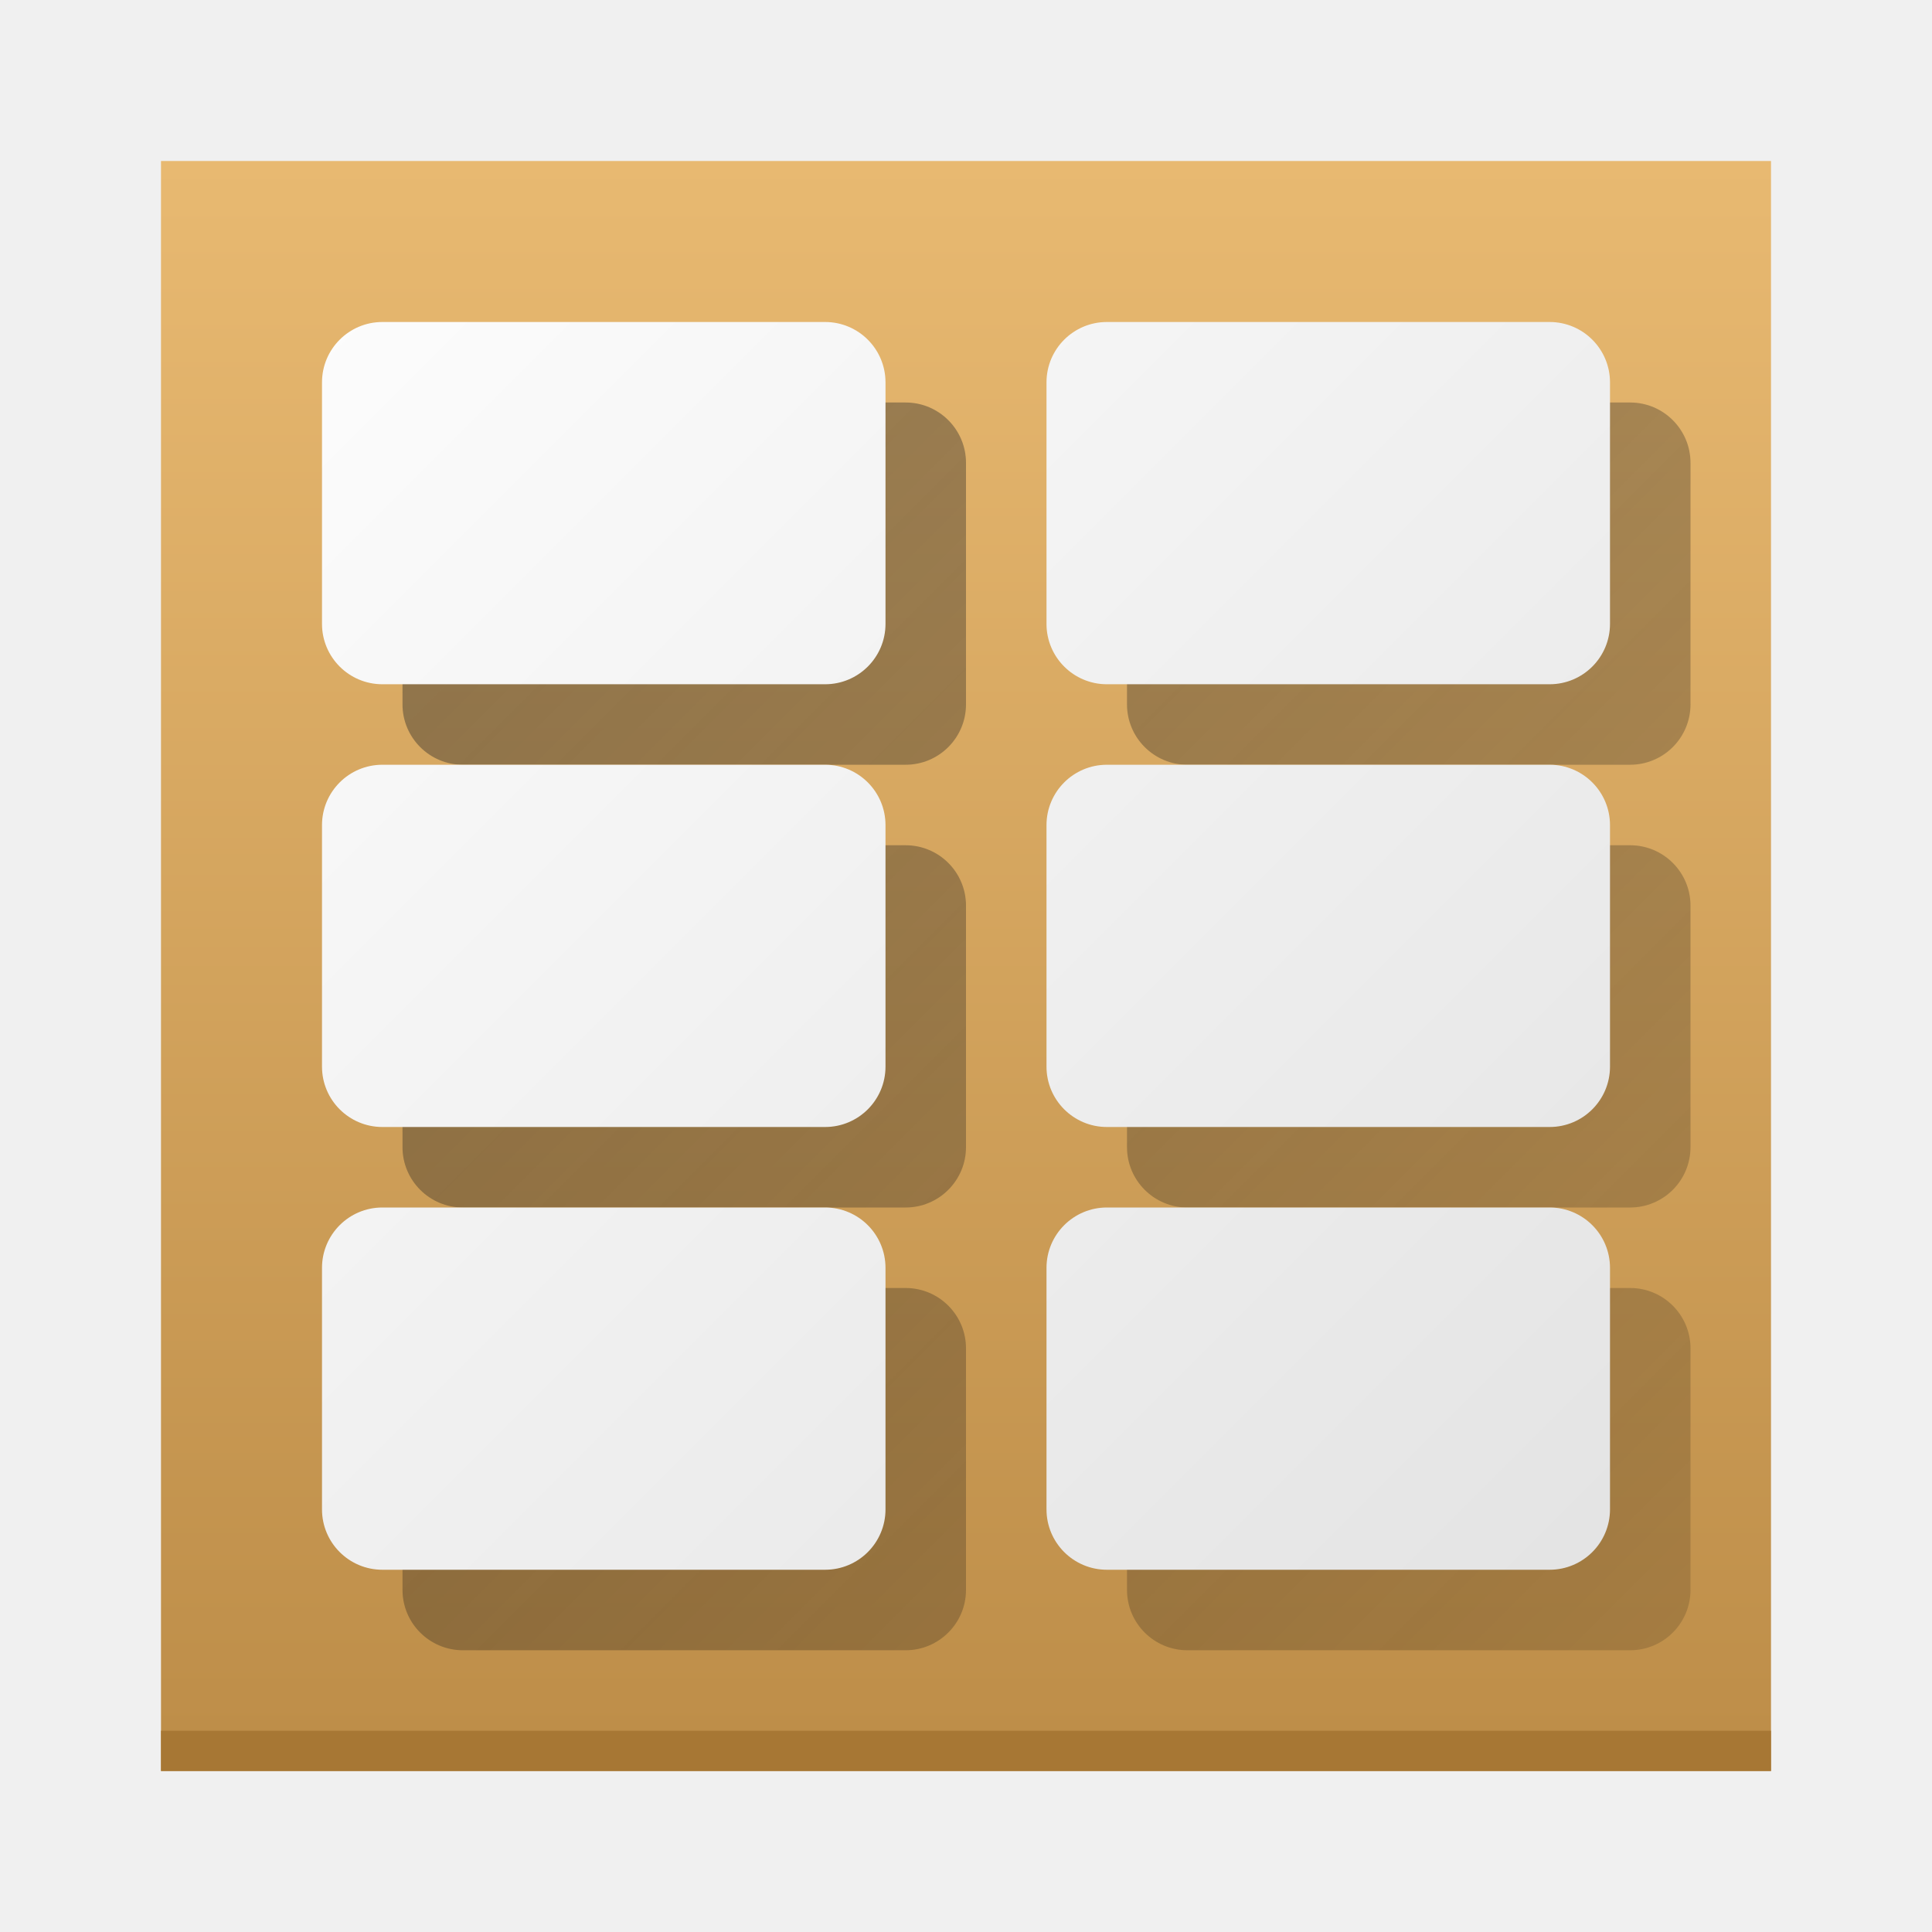
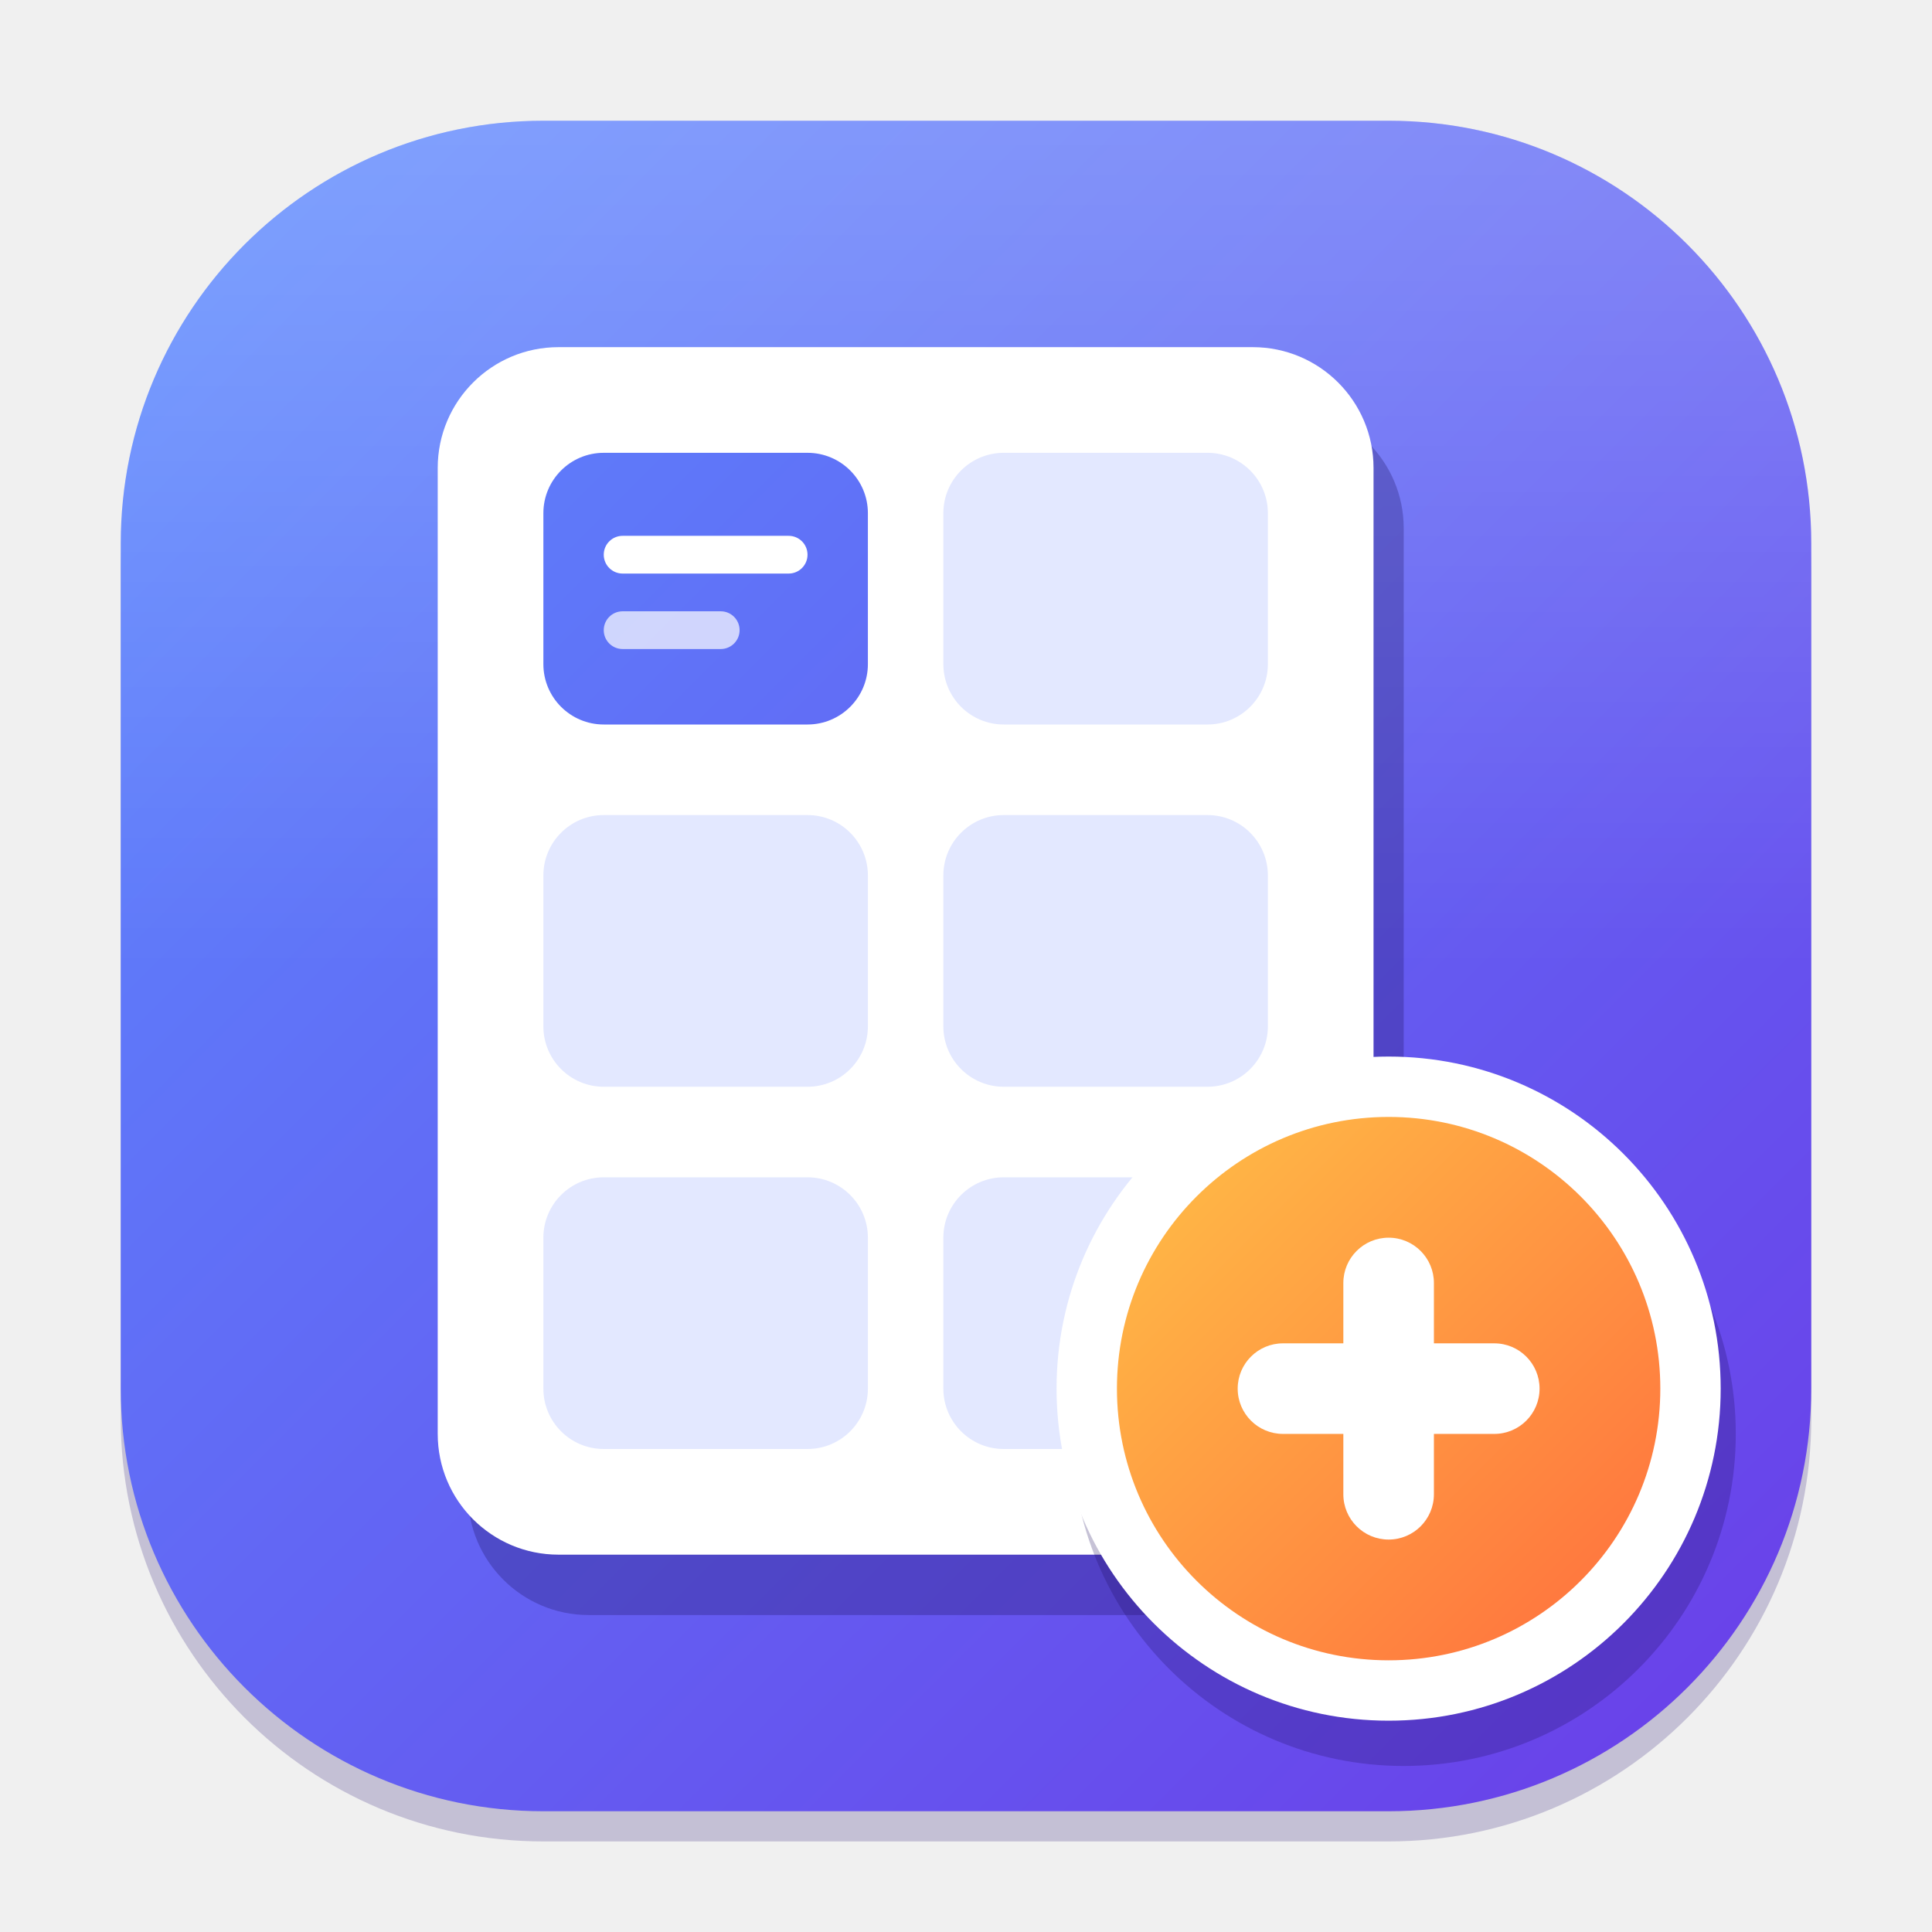
- <svg xmlns="http://www.w3.org/2000/svg" width="48" height="48">
+ <svg xmlns="http://www.w3.org/2000/svg" width="48" height="48" viewBox="0 0 256 256">
  <defs>
-     <linearGradient id="a" x1="0" x2="0" y1="40" y2="0" gradientUnits="userSpaceOnUse">
-       <stop stop-color="#bd8d48" />
-       <stop offset="1" stop-color="#e8b971" />
+     <linearGradient id="bg" x1="16" y1="16" x2="240" y2="240" gradientUnits="userSpaceOnUse">
+       <stop offset="0" stop-color="#5b8cff" />
+       <stop offset="1" stop-color="#6a3de8" />
    </linearGradient>
-     <linearGradient id="b" x1="0" x2="40" y1="0" y2="40" gradientUnits="userSpaceOnUse">
-       <stop stop-color="#333333" stop-opacity="0.5" />
-       <stop offset="1" stop-opacity="0.125" />
+     <linearGradient id="gloss" x1="0" y1="16" x2="0" y2="128" gradientUnits="userSpaceOnUse">
+       <stop offset="0" stop-color="#ffffff" stop-opacity="0.22" />
+       <stop offset="1" stop-color="#ffffff" stop-opacity="0" />
    </linearGradient>
-     <linearGradient id="c" x1="0" x2="40" y1="0" y2="40" gradientUnits="userSpaceOnUse">
-       <stop stop-color="#ffffff" />
-       <stop offset="1" stop-color="#e0e0e0" />
+     <linearGradient id="accent" x1="16" y1="16" x2="240" y2="240" gradientUnits="userSpaceOnUse">
+       <stop offset="0" stop-color="#5b8cff" />
+       <stop offset="1" stop-color="#6a3de8" />
+     </linearGradient>
+     <linearGradient id="badge" x1="146" y1="146" x2="222" y2="222" gradientUnits="userSpaceOnUse">
+       <stop offset="0" stop-color="#ffc247" />
+       <stop offset="1" stop-color="#ff6b3d" />
    </linearGradient>
  </defs>
-   <g transform="translate(4 4)">
-     <rect fill="url(#a)" x="0" y="0" width="40" height="40" />
-     <rect fill="#a77734" x="0" y="39" width="40" height="1" />
-     <rect fill="url(#b)" x="6" y="6" rx="1.5" ry="1.5" width="14" height="9" />
-     <rect fill="url(#b)" x="24" y="6" rx="1.5" ry="1.5" width="14" height="9" />
-     <rect fill="url(#b)" x="6" y="17" rx="1.5" ry="1.5" width="14" height="9" />
-     <rect fill="url(#b)" x="24" y="17" rx="1.5" ry="1.5" width="14" height="9" />
-     <rect fill="url(#b)" x="6" y="28" rx="1.5" ry="1.5" width="14" height="9" />
-     <rect fill="url(#b)" x="24" y="28" rx="1.5" ry="1.5" width="14" height="9" />
-     <rect fill="url(#c)" x="4" y="4" rx="1.5" ry="1.5" width="14" height="9" />
-     <rect fill="url(#c)" x="22" y="4" rx="1.5" ry="1.5" width="14" height="9" />
-     <rect fill="url(#c)" x="4" y="15" rx="1.5" ry="1.5" width="14" height="9" />
-     <rect fill="url(#c)" x="22" y="15" rx="1.5" ry="1.5" width="14" height="9" />
-     <rect fill="url(#c)" x="4" y="26" rx="1.5" ry="1.5" width="14" height="9" />
-     <rect fill="url(#c)" x="22" y="26" rx="1.5" ry="1.5" width="14" height="9" />
-   </g>
+   <rect x="16" y="20" width="224" height="224" rx="56" fill="#2a1a7a" fill-opacity="0.22" />
+   <rect x="16" y="16" width="224" height="224" rx="56" fill="url(#bg)" />
+   <rect x="16" y="16" width="224" height="224" rx="56" fill="url(#gloss)" />
+   <rect x="62" y="54" width="124" height="160" rx="16" fill="#1c0f5c" fill-opacity="0.28" />
+   <rect x="58" y="46" width="124" height="160" rx="16" fill="#ffffff" />
+   <rect x="72" y="60" width="43" height="36" rx="8" fill="url(#accent)" />
+   <rect x="80" y="71" width="27" height="5" rx="2.5" fill="#ffffff" />
+   <rect x="80" y="81" width="18" height="5" rx="2.5" fill="#ffffff" fill-opacity="0.7" />
+   <rect x="125" y="60" width="43" height="36" rx="8" fill="#e3e8ff" />
+   <rect x="72" y="108" width="43" height="36" rx="8" fill="#e3e8ff" />
+   <rect x="125" y="108" width="43" height="36" rx="8" fill="#e3e8ff" />
+   <rect x="72" y="156" width="43" height="36" rx="8" fill="#e3e8ff" />
+   <rect x="125" y="156" width="43" height="36" rx="8" fill="#e3e8ff" />
+   <circle cx="186" cy="190" r="44" fill="#1c0f5c" fill-opacity="0.25" />
+   <circle cx="184" cy="184" r="44" fill="#ffffff" />
+   <circle cx="184" cy="184" r="36" fill="url(#badge)" />
+   <rect x="164" y="178" width="40" height="12" rx="6" fill="#ffffff" />
+   <rect x="178" y="164" width="12" height="40" rx="6" fill="#ffffff" />
</svg>
